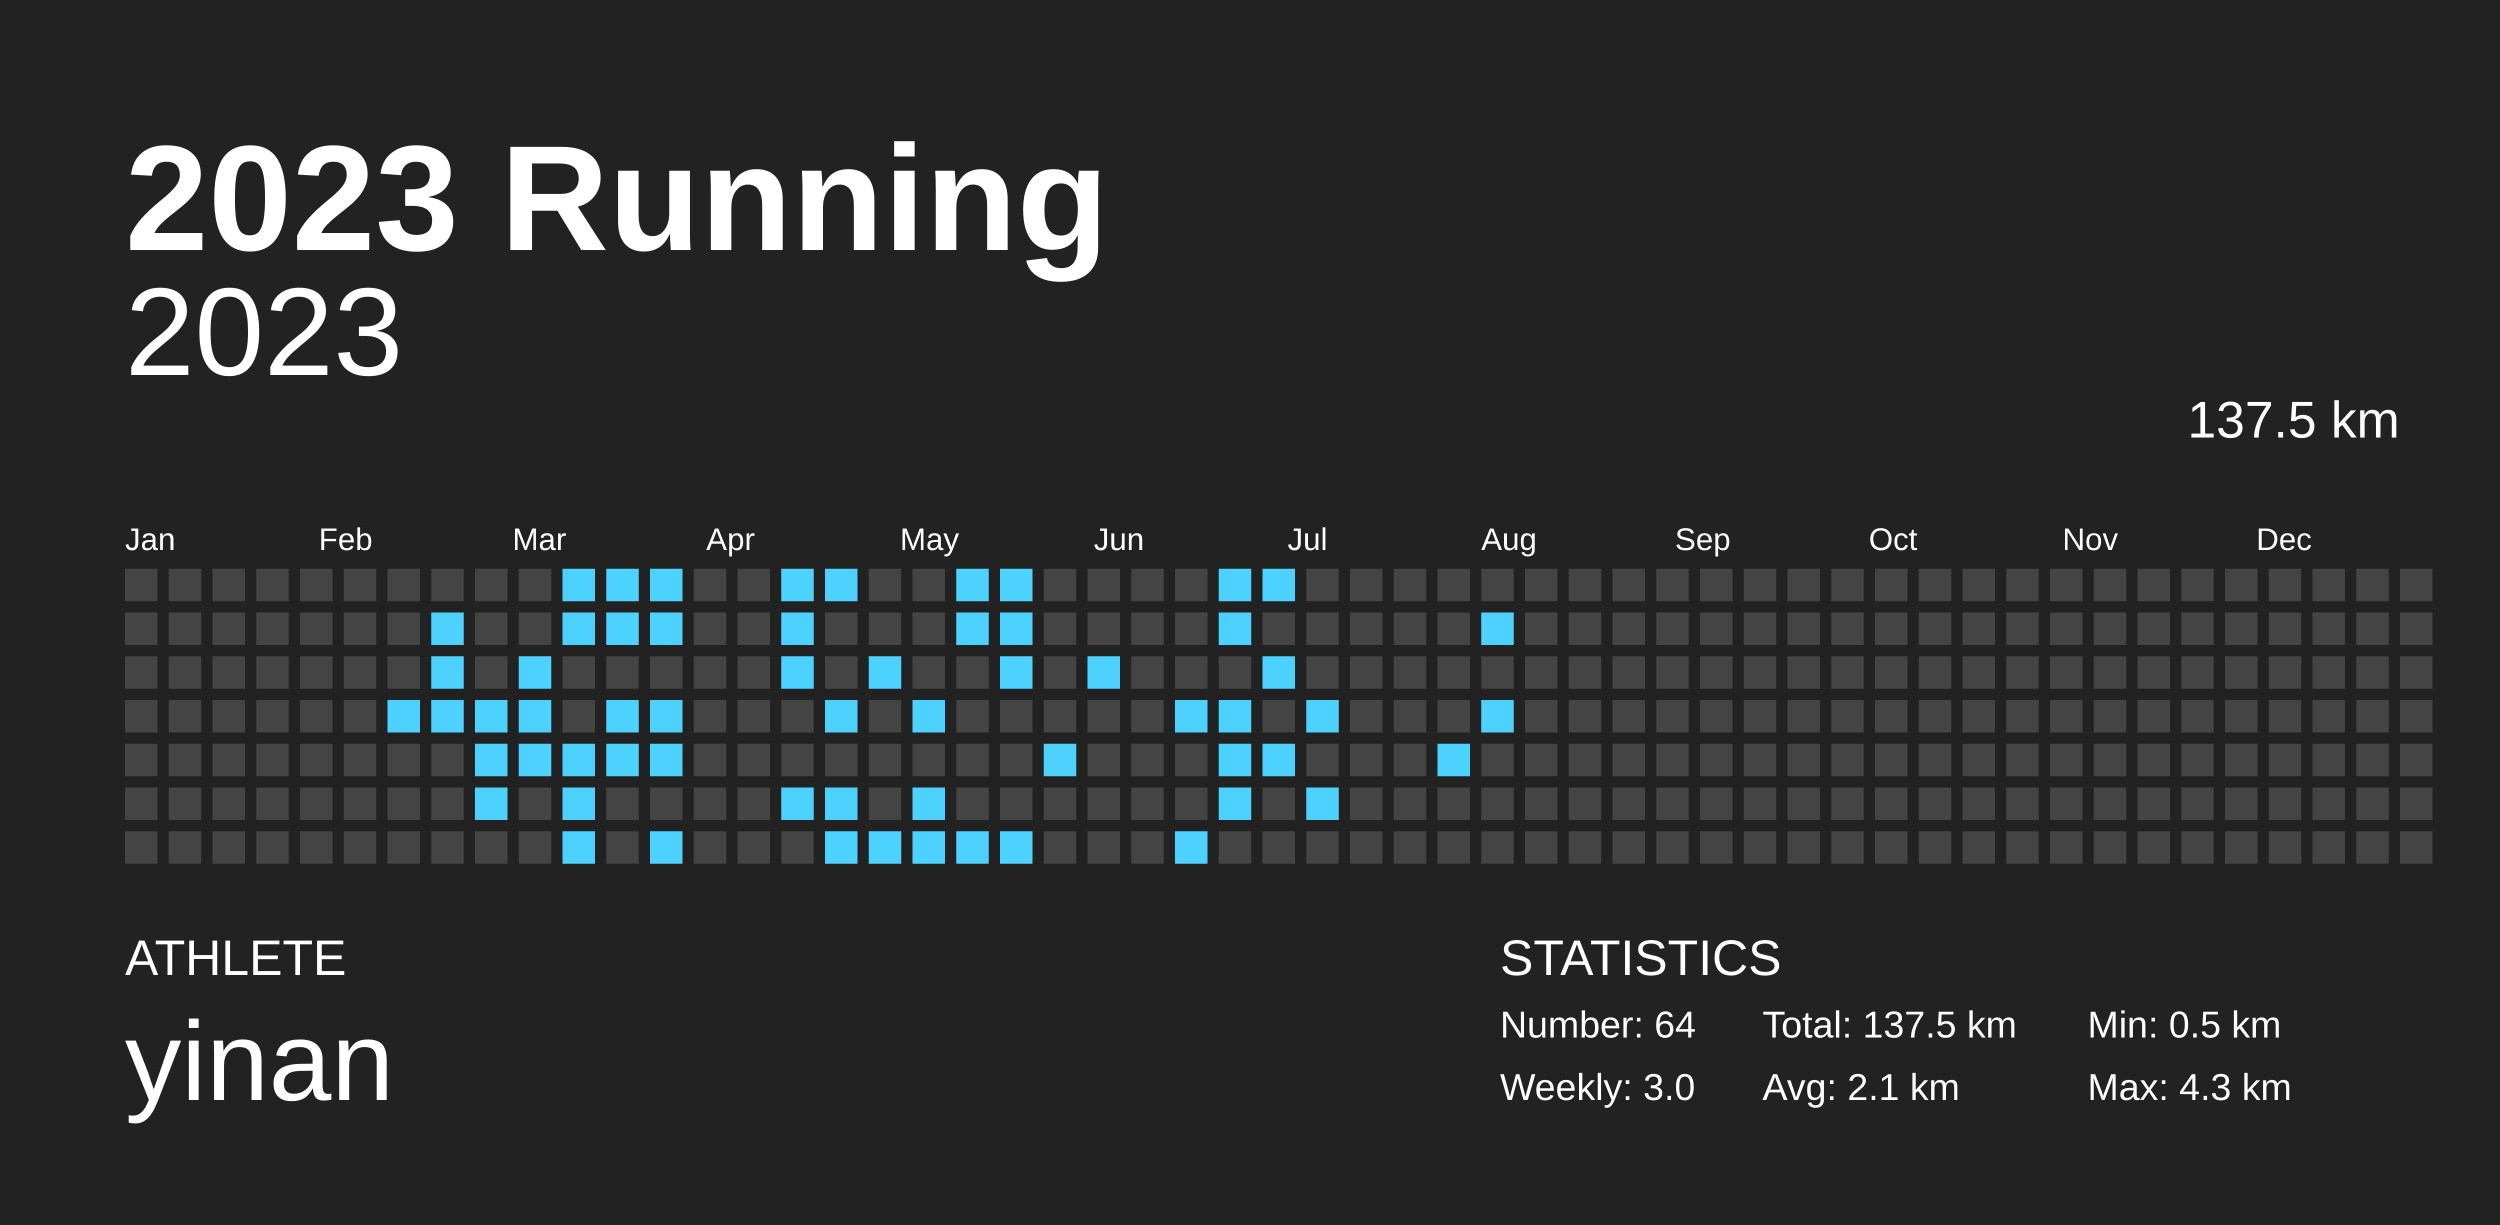
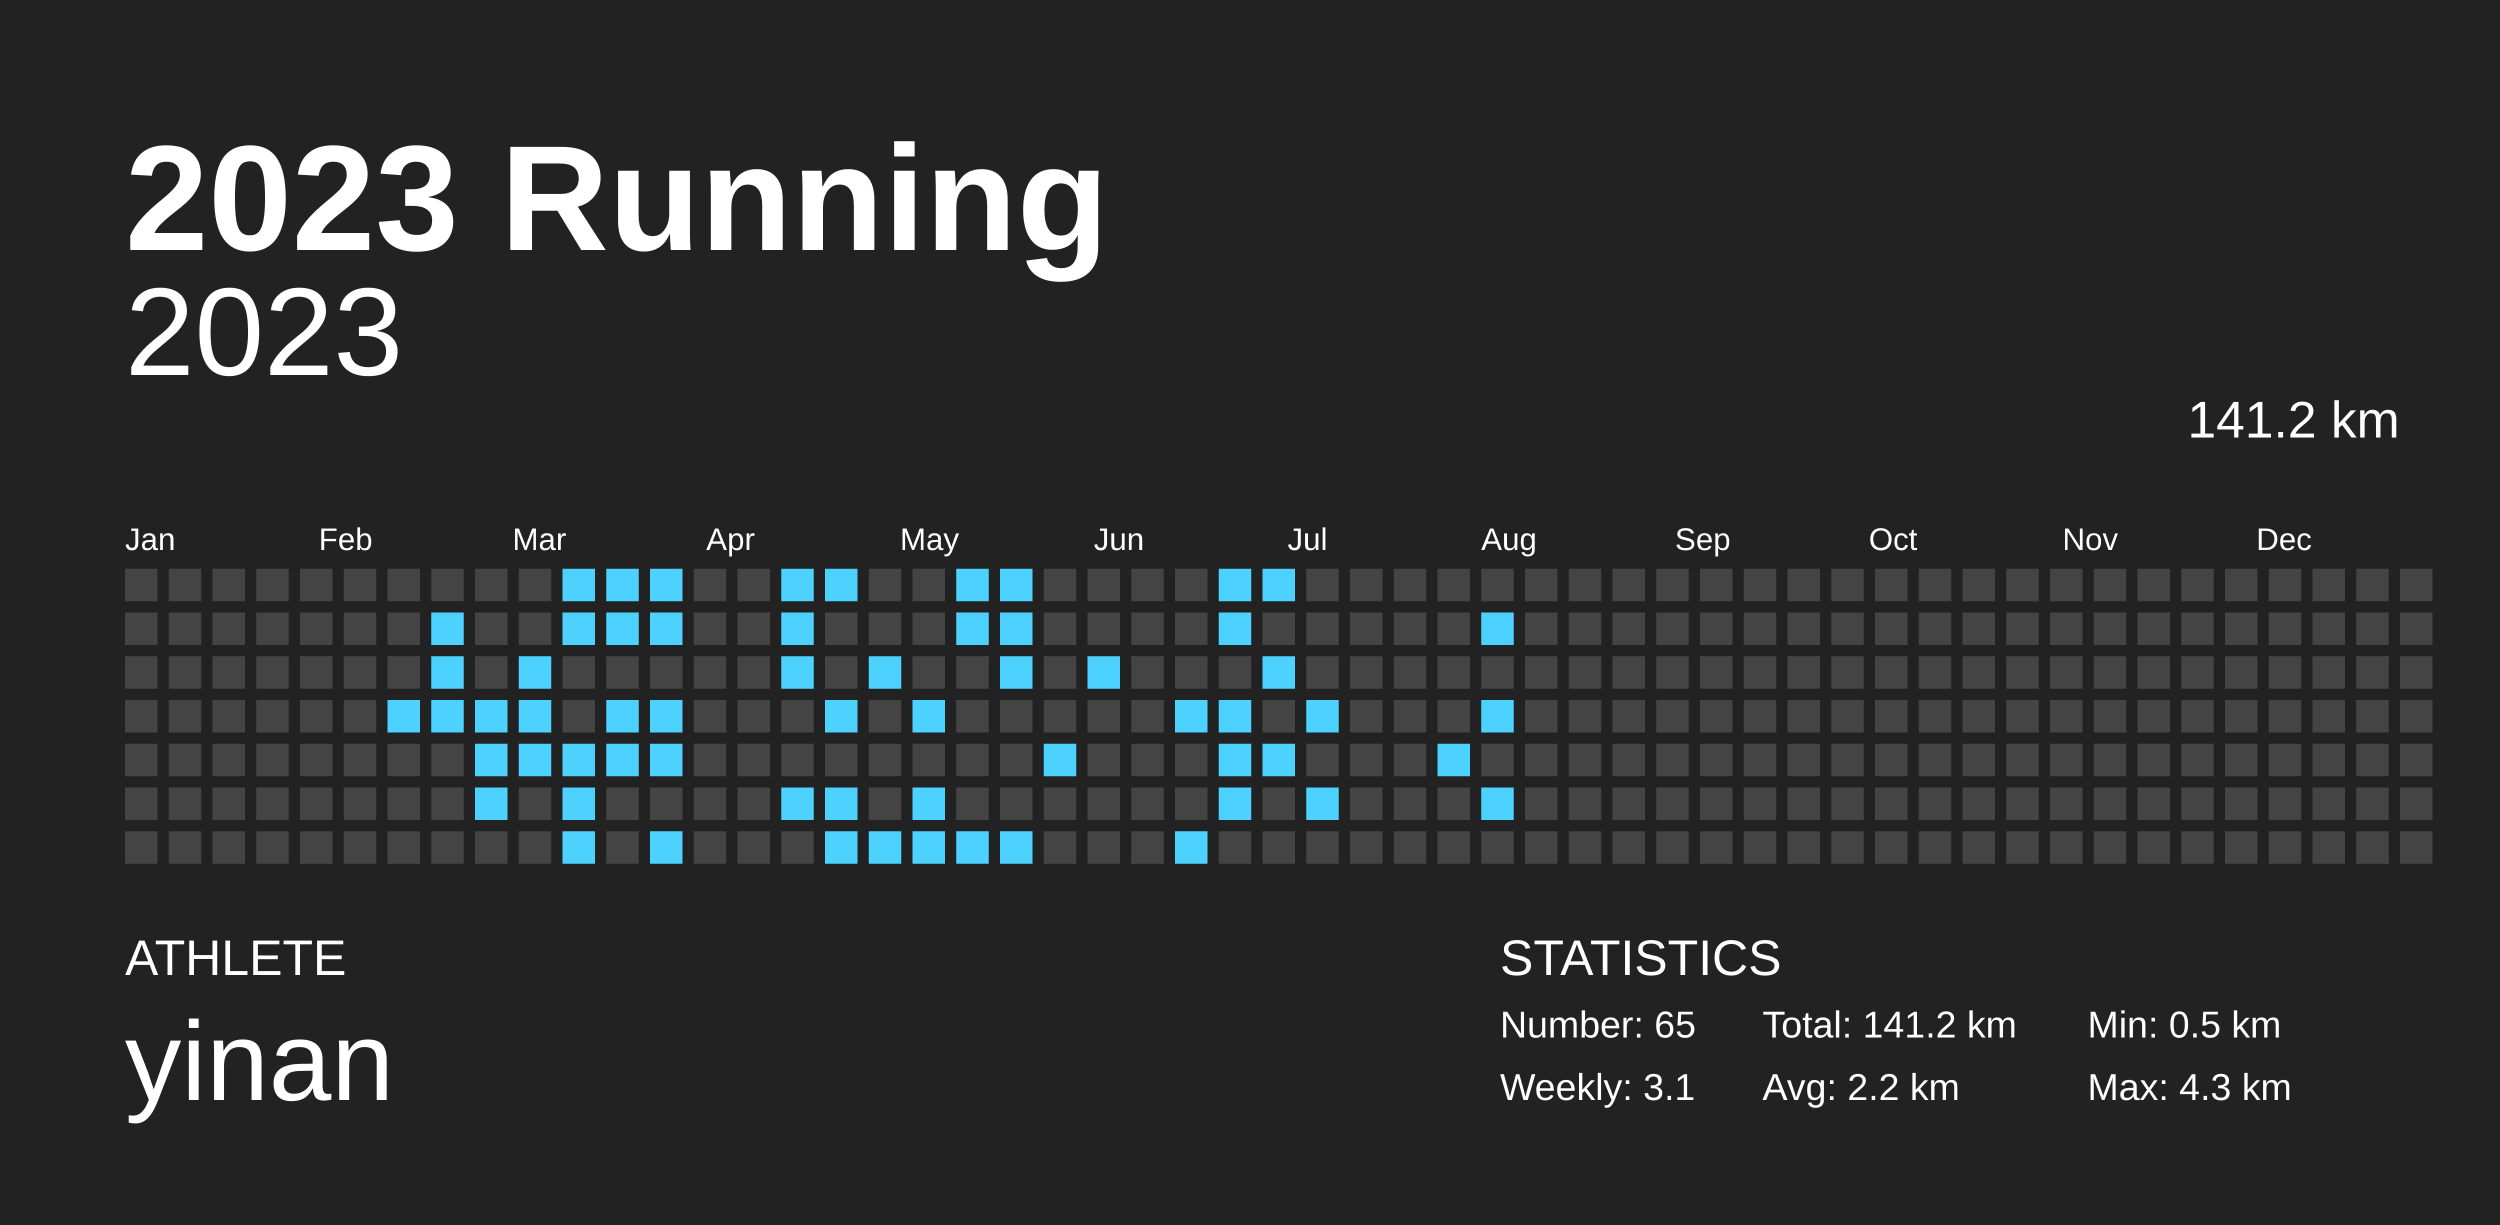
<svg xmlns="http://www.w3.org/2000/svg" baseProfile="full" height="98mm" version="1.1" viewBox="0,0,200,98" width="200mm">
  <defs />
  <rect fill="#222222" height="98" width="200" x="0" y="0" />
  <text fill="#FFFFFF" style="font-size:12px; font-family:Arial; font-weight:bold;" x="10" y="20">2023 Running</text>
  <text fill="#FFFFFF" style="font-size:4px; font-family:Arial" x="10" y="78">ATHLETE</text>
  <text fill="#FFFFFF" style="font-size:9px; font-family:Arial" x="10" y="88">yinan</text>
  <text fill="#FFFFFF" style="font-size:4px; font-family:Arial" x="120" y="78">STATISTICS</text>
-   <text fill="#FFFFFF" style="font-size:3px; font-family:Arial" x="120" y="83">Number: 64</text>
-   <text fill="#FFFFFF" style="font-size:3px; font-family:Arial" x="120" y="88">Weekly: 3.0</text>
-   <text fill="#FFFFFF" style="font-size:3px; font-family:Arial" x="141" y="83">Total: 137.5 km</text>
-   <text fill="#FFFFFF" style="font-size:3px; font-family:Arial" x="141" y="88">Avg: 2.1 km</text>
+   <text fill="#FFFFFF" style="font-size:3px; font-family:Arial" x="120" y="83">Number: 65</text>
+   <text fill="#FFFFFF" style="font-size:3px; font-family:Arial" x="120" y="88">Weekly: 3.1</text>
+   <text fill="#FFFFFF" style="font-size:3px; font-family:Arial" x="141" y="83">Total: 141.2 km</text>
+   <text fill="#FFFFFF" style="font-size:3px; font-family:Arial" x="141" y="88">Avg: 2.2 km</text>
  <text fill="#FFFFFF" style="font-size:3px; font-family:Arial" x="167" y="83">Min: 0.5 km</text>
  <text fill="#FFFFFF" style="font-size:3px; font-family:Arial" x="167" y="88">Max: 4.3 km</text>
  <text alignment-baseline="hanging" fill="#FFFFFF" style="font-size:10.0px; font-family:Arial;" x="10" y="30">2023</text>
-   <text alignment-baseline="hanging" fill="#FFFFFF" style="font-size:4.125px; font-family:Arial;" x="175" y="35">137.5 km</text>
+   <text alignment-baseline="hanging" fill="#FFFFFF" style="font-size:4.125px; font-family:Arial;" x="175" y="35">141.2 km</text>
  <text fill="#FFFFFF" style="font-size:2.5px; font-family:Arial" x="10.0" y="44">Jan</text>
  <text fill="#FFFFFF" style="font-size:2.5px; font-family:Arial" x="25.5" y="44">Feb</text>
  <text fill="#FFFFFF" style="font-size:2.5px; font-family:Arial" x="41.0" y="44">Mar</text>
  <text fill="#FFFFFF" style="font-size:2.5px; font-family:Arial" x="56.5" y="44">Apr</text>
  <text fill="#FFFFFF" style="font-size:2.5px; font-family:Arial" x="72.0" y="44">May</text>
  <text fill="#FFFFFF" style="font-size:2.5px; font-family:Arial" x="87.5" y="44">Jun</text>
  <text fill="#FFFFFF" style="font-size:2.5px; font-family:Arial" x="103.0" y="44">Jul</text>
  <text fill="#FFFFFF" style="font-size:2.5px; font-family:Arial" x="118.5" y="44">Aug</text>
  <text fill="#FFFFFF" style="font-size:2.5px; font-family:Arial" x="134.0" y="44">Sep</text>
  <text fill="#FFFFFF" style="font-size:2.5px; font-family:Arial" x="149.5" y="44">Oct</text>
  <text fill="#FFFFFF" style="font-size:2.5px; font-family:Arial" x="165.0" y="44">Nov</text>
  <text fill="#FFFFFF" style="font-size:2.5px; font-family:Arial" x="180.5" y="44">Dec</text>
  <rect fill="#444444" height="2.6" width="2.6" x="10.0" y="45.5" />
  <rect fill="#444444" height="2.6" width="2.6" x="10.0" y="49.0" />
  <rect fill="#444444" height="2.6" width="2.6" x="10.0" y="52.5" />
  <rect fill="#444444" height="2.6" width="2.6" x="10.0" y="56.0" />
  <rect fill="#444444" height="2.6" width="2.6" x="10.0" y="59.5" />
  <rect fill="#444444" height="2.6" width="2.6" x="10.0" y="63.0" />
  <rect fill="#444444" height="2.6" width="2.6" x="10.0" y="66.5" />
  <rect fill="#444444" height="2.6" width="2.6" x="13.5" y="45.5" />
  <rect fill="#444444" height="2.6" width="2.6" x="13.5" y="49.0" />
  <rect fill="#444444" height="2.6" width="2.6" x="13.5" y="52.5" />
  <rect fill="#444444" height="2.6" width="2.6" x="13.5" y="56.0" />
  <rect fill="#444444" height="2.6" width="2.6" x="13.5" y="59.5" />
  <rect fill="#444444" height="2.6" width="2.6" x="13.5" y="63.0" />
  <rect fill="#444444" height="2.6" width="2.6" x="13.5" y="66.5" />
  <rect fill="#444444" height="2.6" width="2.6" x="17.0" y="45.5" />
  <rect fill="#444444" height="2.6" width="2.6" x="17.0" y="49.0" />
  <rect fill="#444444" height="2.6" width="2.6" x="17.0" y="52.5" />
  <rect fill="#444444" height="2.6" width="2.6" x="17.0" y="56.0" />
  <rect fill="#444444" height="2.6" width="2.6" x="17.0" y="59.5" />
  <rect fill="#444444" height="2.6" width="2.6" x="17.0" y="63.0" />
  <rect fill="#444444" height="2.6" width="2.6" x="17.0" y="66.5" />
  <rect fill="#444444" height="2.6" width="2.6" x="20.5" y="45.5" />
  <rect fill="#444444" height="2.6" width="2.6" x="20.5" y="49.0" />
  <rect fill="#444444" height="2.6" width="2.6" x="20.5" y="52.5" />
  <rect fill="#444444" height="2.6" width="2.6" x="20.5" y="56.0" />
  <rect fill="#444444" height="2.6" width="2.6" x="20.5" y="59.5" />
  <rect fill="#444444" height="2.6" width="2.6" x="20.5" y="63.0" />
  <rect fill="#444444" height="2.6" width="2.6" x="20.5" y="66.5" />
  <rect fill="#444444" height="2.6" width="2.6" x="24.0" y="45.5" />
  <rect fill="#444444" height="2.6" width="2.6" x="24.0" y="49.0" />
  <rect fill="#444444" height="2.6" width="2.6" x="24.0" y="52.5" />
  <rect fill="#444444" height="2.6" width="2.6" x="24.0" y="56.0" />
  <rect fill="#444444" height="2.6" width="2.6" x="24.0" y="59.5" />
  <rect fill="#444444" height="2.6" width="2.6" x="24.0" y="63.0" />
  <rect fill="#444444" height="2.6" width="2.6" x="24.0" y="66.5" />
  <rect fill="#444444" height="2.6" width="2.6" x="27.5" y="45.5" />
  <rect fill="#444444" height="2.6" width="2.6" x="27.5" y="49.0" />
  <rect fill="#444444" height="2.6" width="2.6" x="27.5" y="52.5" />
  <rect fill="#444444" height="2.6" width="2.6" x="27.5" y="56.0" />
  <rect fill="#444444" height="2.6" width="2.6" x="27.5" y="59.5" />
  <rect fill="#444444" height="2.6" width="2.6" x="27.5" y="63.0" />
  <rect fill="#444444" height="2.6" width="2.6" x="27.5" y="66.5" />
  <rect fill="#444444" height="2.6" width="2.6" x="31.0" y="45.5" />
  <rect fill="#444444" height="2.6" width="2.6" x="31.0" y="49.0" />
  <rect fill="#444444" height="2.6" width="2.6" x="31.0" y="52.5" />
  <rect fill="#4dd2ff" height="2.6" width="2.6" x="31.0" y="56.0" />
  <rect fill="#444444" height="2.6" width="2.6" x="31.0" y="59.5" />
  <rect fill="#444444" height="2.6" width="2.6" x="31.0" y="63.0" />
  <rect fill="#444444" height="2.6" width="2.6" x="31.0" y="66.5" />
  <rect fill="#444444" height="2.6" width="2.6" x="34.5" y="45.5" />
  <rect fill="#4dd2ff" height="2.6" width="2.6" x="34.5" y="49.0" />
  <rect fill="#4dd2ff" height="2.6" width="2.6" x="34.5" y="52.5" />
  <rect fill="#4dd2ff" height="2.6" width="2.6" x="34.5" y="56.0" />
  <rect fill="#444444" height="2.6" width="2.6" x="34.5" y="59.5" />
  <rect fill="#444444" height="2.6" width="2.6" x="34.5" y="63.0" />
  <rect fill="#444444" height="2.6" width="2.6" x="34.5" y="66.5" />
  <rect fill="#444444" height="2.6" width="2.6" x="38.0" y="45.5" />
  <rect fill="#444444" height="2.6" width="2.6" x="38.0" y="49.0" />
  <rect fill="#444444" height="2.6" width="2.6" x="38.0" y="52.5" />
  <rect fill="#4dd2ff" height="2.6" width="2.6" x="38.0" y="56.0" />
  <rect fill="#4dd2ff" height="2.6" width="2.6" x="38.0" y="59.5" />
  <rect fill="#4dd2ff" height="2.6" width="2.6" x="38.0" y="63.0" />
  <rect fill="#444444" height="2.6" width="2.6" x="38.0" y="66.5" />
  <rect fill="#444444" height="2.6" width="2.6" x="41.5" y="45.5" />
  <rect fill="#444444" height="2.6" width="2.6" x="41.5" y="49.0" />
  <rect fill="#4dd2ff" height="2.6" width="2.6" x="41.5" y="52.5" />
  <rect fill="#4dd2ff" height="2.6" width="2.6" x="41.5" y="56.0" />
  <rect fill="#4dd2ff" height="2.6" width="2.6" x="41.5" y="59.5" />
  <rect fill="#444444" height="2.6" width="2.6" x="41.5" y="63.0" />
  <rect fill="#444444" height="2.6" width="2.6" x="41.5" y="66.5" />
  <rect fill="#4dd2ff" height="2.6" width="2.6" x="45.0" y="45.5" />
  <rect fill="#4dd2ff" height="2.6" width="2.6" x="45.0" y="49.0" />
  <rect fill="#444444" height="2.6" width="2.6" x="45.0" y="52.5" />
  <rect fill="#444444" height="2.6" width="2.6" x="45.0" y="56.0" />
  <rect fill="#4dd2ff" height="2.6" width="2.6" x="45.0" y="59.5" />
  <rect fill="#4dd2ff" height="2.6" width="2.6" x="45.0" y="63.0" />
  <rect fill="#4dd2ff" height="2.6" width="2.6" x="45.0" y="66.5" />
  <rect fill="#4dd2ff" height="2.6" width="2.6" x="48.5" y="45.5" />
  <rect fill="#4dd2ff" height="2.6" width="2.6" x="48.5" y="49.0" />
  <rect fill="#444444" height="2.6" width="2.6" x="48.5" y="52.5" />
  <rect fill="#4dd2ff" height="2.6" width="2.6" x="48.5" y="56.0" />
  <rect fill="#4dd2ff" height="2.6" width="2.6" x="48.5" y="59.5" />
  <rect fill="#444444" height="2.6" width="2.6" x="48.5" y="63.0" />
  <rect fill="#444444" height="2.6" width="2.6" x="48.5" y="66.5" />
  <rect fill="#4dd2ff" height="2.6" width="2.6" x="52.0" y="45.5" />
  <rect fill="#4dd2ff" height="2.6" width="2.6" x="52.0" y="49.0" />
  <rect fill="#444444" height="2.6" width="2.6" x="52.0" y="52.5" />
  <rect fill="#4dd2ff" height="2.6" width="2.6" x="52.0" y="56.0" />
  <rect fill="#4dd2ff" height="2.6" width="2.6" x="52.0" y="59.5" />
  <rect fill="#444444" height="2.6" width="2.6" x="52.0" y="63.0" />
  <rect fill="#4dd2ff" height="2.6" width="2.6" x="52.0" y="66.5" />
  <rect fill="#444444" height="2.6" width="2.6" x="55.5" y="45.5" />
  <rect fill="#444444" height="2.6" width="2.6" x="55.5" y="49.0" />
  <rect fill="#444444" height="2.6" width="2.6" x="55.5" y="52.5" />
  <rect fill="#444444" height="2.6" width="2.6" x="55.5" y="56.0" />
  <rect fill="#444444" height="2.6" width="2.6" x="55.5" y="59.5" />
  <rect fill="#444444" height="2.6" width="2.6" x="55.5" y="63.0" />
  <rect fill="#444444" height="2.6" width="2.6" x="55.5" y="66.5" />
  <rect fill="#444444" height="2.6" width="2.6" x="59.0" y="45.5" />
  <rect fill="#444444" height="2.6" width="2.6" x="59.0" y="49.0" />
  <rect fill="#444444" height="2.6" width="2.6" x="59.0" y="52.5" />
  <rect fill="#444444" height="2.6" width="2.6" x="59.0" y="56.0" />
  <rect fill="#444444" height="2.6" width="2.6" x="59.0" y="59.5" />
  <rect fill="#444444" height="2.6" width="2.6" x="59.0" y="63.0" />
  <rect fill="#444444" height="2.6" width="2.6" x="59.0" y="66.5" />
  <rect fill="#4dd2ff" height="2.6" width="2.6" x="62.5" y="45.5" />
  <rect fill="#4dd2ff" height="2.6" width="2.6" x="62.5" y="49.0" />
  <rect fill="#4dd2ff" height="2.6" width="2.6" x="62.5" y="52.5" />
  <rect fill="#444444" height="2.6" width="2.6" x="62.5" y="56.0" />
  <rect fill="#444444" height="2.6" width="2.6" x="62.5" y="59.5" />
  <rect fill="#4dd2ff" height="2.6" width="2.6" x="62.5" y="63.0" />
  <rect fill="#444444" height="2.6" width="2.6" x="62.5" y="66.5" />
  <rect fill="#4dd2ff" height="2.6" width="2.6" x="66.0" y="45.5" />
  <rect fill="#444444" height="2.6" width="2.6" x="66.0" y="49.0" />
  <rect fill="#444444" height="2.6" width="2.6" x="66.0" y="52.5" />
  <rect fill="#4dd2ff" height="2.6" width="2.6" x="66.0" y="56.0" />
  <rect fill="#444444" height="2.6" width="2.6" x="66.0" y="59.5" />
  <rect fill="#4dd2ff" height="2.6" width="2.6" x="66.0" y="63.0" />
  <rect fill="#4dd2ff" height="2.6" width="2.6" x="66.0" y="66.5" />
  <rect fill="#444444" height="2.6" width="2.6" x="69.5" y="45.5" />
  <rect fill="#444444" height="2.6" width="2.6" x="69.5" y="49.0" />
  <rect fill="#4dd2ff" height="2.6" width="2.6" x="69.5" y="52.5" />
  <rect fill="#444444" height="2.6" width="2.6" x="69.5" y="56.0" />
  <rect fill="#444444" height="2.6" width="2.6" x="69.5" y="59.5" />
  <rect fill="#444444" height="2.6" width="2.6" x="69.5" y="63.0" />
  <rect fill="#4dd2ff" height="2.6" width="2.6" x="69.5" y="66.5" />
  <rect fill="#444444" height="2.6" width="2.6" x="73.0" y="45.5" />
  <rect fill="#444444" height="2.6" width="2.6" x="73.0" y="49.0" />
  <rect fill="#444444" height="2.6" width="2.6" x="73.0" y="52.5" />
  <rect fill="#4dd2ff" height="2.6" width="2.6" x="73.0" y="56.0" />
  <rect fill="#444444" height="2.6" width="2.6" x="73.0" y="59.5" />
  <rect fill="#4dd2ff" height="2.6" width="2.6" x="73.0" y="63.0" />
  <rect fill="#4dd2ff" height="2.6" width="2.6" x="73.0" y="66.5" />
  <rect fill="#4dd2ff" height="2.6" width="2.6" x="76.5" y="45.5" />
  <rect fill="#4dd2ff" height="2.6" width="2.6" x="76.5" y="49.0" />
  <rect fill="#444444" height="2.6" width="2.6" x="76.5" y="52.5" />
  <rect fill="#444444" height="2.6" width="2.6" x="76.5" y="56.0" />
  <rect fill="#444444" height="2.6" width="2.6" x="76.5" y="59.5" />
  <rect fill="#444444" height="2.6" width="2.6" x="76.5" y="63.0" />
  <rect fill="#4dd2ff" height="2.6" width="2.6" x="76.5" y="66.5" />
  <rect fill="#4dd2ff" height="2.6" width="2.6" x="80.0" y="45.5" />
  <rect fill="#4dd2ff" height="2.6" width="2.6" x="80.0" y="49.0" />
  <rect fill="#4dd2ff" height="2.6" width="2.6" x="80.0" y="52.5" />
  <rect fill="#444444" height="2.6" width="2.6" x="80.0" y="56.0" />
  <rect fill="#444444" height="2.6" width="2.6" x="80.0" y="59.5" />
  <rect fill="#444444" height="2.6" width="2.6" x="80.0" y="63.0" />
  <rect fill="#4dd2ff" height="2.6" width="2.6" x="80.0" y="66.5" />
  <rect fill="#444444" height="2.6" width="2.6" x="83.5" y="45.5" />
  <rect fill="#444444" height="2.6" width="2.6" x="83.5" y="49.0" />
  <rect fill="#444444" height="2.6" width="2.6" x="83.5" y="52.5" />
  <rect fill="#444444" height="2.6" width="2.6" x="83.5" y="56.0" />
  <rect fill="#4dd2ff" height="2.6" width="2.6" x="83.5" y="59.5" />
  <rect fill="#444444" height="2.6" width="2.6" x="83.5" y="63.0" />
  <rect fill="#444444" height="2.6" width="2.6" x="83.5" y="66.5" />
  <rect fill="#444444" height="2.6" width="2.6" x="87.0" y="45.5" />
  <rect fill="#444444" height="2.6" width="2.6" x="87.0" y="49.0" />
  <rect fill="#4dd2ff" height="2.6" width="2.6" x="87.0" y="52.5" />
  <rect fill="#444444" height="2.6" width="2.6" x="87.0" y="56.0" />
  <rect fill="#444444" height="2.6" width="2.6" x="87.0" y="59.5" />
  <rect fill="#444444" height="2.6" width="2.6" x="87.0" y="63.0" />
  <rect fill="#444444" height="2.6" width="2.6" x="87.0" y="66.5" />
  <rect fill="#444444" height="2.6" width="2.6" x="90.5" y="45.5" />
  <rect fill="#444444" height="2.6" width="2.6" x="90.5" y="49.0" />
  <rect fill="#444444" height="2.6" width="2.6" x="90.5" y="52.5" />
  <rect fill="#444444" height="2.6" width="2.6" x="90.5" y="56.0" />
  <rect fill="#444444" height="2.6" width="2.6" x="90.5" y="59.5" />
  <rect fill="#444444" height="2.6" width="2.6" x="90.5" y="63.0" />
  <rect fill="#444444" height="2.6" width="2.6" x="90.5" y="66.5" />
  <rect fill="#444444" height="2.6" width="2.6" x="94.0" y="45.5" />
  <rect fill="#444444" height="2.6" width="2.6" x="94.0" y="49.0" />
  <rect fill="#444444" height="2.6" width="2.6" x="94.0" y="52.5" />
  <rect fill="#4dd2ff" height="2.6" width="2.6" x="94.0" y="56.0" />
  <rect fill="#444444" height="2.6" width="2.6" x="94.0" y="59.5" />
  <rect fill="#444444" height="2.6" width="2.6" x="94.0" y="63.0" />
  <rect fill="#4dd2ff" height="2.6" width="2.6" x="94.0" y="66.5" />
  <rect fill="#4dd2ff" height="2.6" width="2.6" x="97.5" y="45.5" />
  <rect fill="#4dd2ff" height="2.6" width="2.6" x="97.5" y="49.0" />
  <rect fill="#444444" height="2.6" width="2.6" x="97.5" y="52.5" />
  <rect fill="#4dd2ff" height="2.6" width="2.6" x="97.5" y="56.0" />
  <rect fill="#4dd2ff" height="2.6" width="2.6" x="97.5" y="59.5" />
  <rect fill="#4dd2ff" height="2.6" width="2.6" x="97.5" y="63.0" />
  <rect fill="#444444" height="2.6" width="2.6" x="97.5" y="66.5" />
  <rect fill="#4dd2ff" height="2.6" width="2.6" x="101.0" y="45.5" />
  <rect fill="#444444" height="2.6" width="2.6" x="101.0" y="49.0" />
  <rect fill="#4dd2ff" height="2.6" width="2.6" x="101.0" y="52.5" />
  <rect fill="#444444" height="2.6" width="2.6" x="101.0" y="56.0" />
  <rect fill="#4dd2ff" height="2.6" width="2.6" x="101.0" y="59.5" />
  <rect fill="#444444" height="2.6" width="2.6" x="101.0" y="63.0" />
  <rect fill="#444444" height="2.6" width="2.6" x="101.0" y="66.5" />
  <rect fill="#444444" height="2.6" width="2.6" x="104.5" y="45.5" />
  <rect fill="#444444" height="2.6" width="2.6" x="104.5" y="49.0" />
  <rect fill="#444444" height="2.6" width="2.6" x="104.5" y="52.5" />
  <rect fill="#4dd2ff" height="2.6" width="2.6" x="104.5" y="56.0" />
  <rect fill="#444444" height="2.6" width="2.6" x="104.5" y="59.5" />
  <rect fill="#4dd2ff" height="2.6" width="2.6" x="104.5" y="63.0" />
  <rect fill="#444444" height="2.6" width="2.6" x="104.5" y="66.5" />
  <rect fill="#444444" height="2.6" width="2.6" x="108.0" y="45.5" />
  <rect fill="#444444" height="2.6" width="2.6" x="108.0" y="49.0" />
  <rect fill="#444444" height="2.6" width="2.6" x="108.0" y="52.5" />
  <rect fill="#444444" height="2.6" width="2.6" x="108.0" y="56.0" />
  <rect fill="#444444" height="2.6" width="2.6" x="108.0" y="59.5" />
  <rect fill="#444444" height="2.6" width="2.6" x="108.0" y="63.0" />
  <rect fill="#444444" height="2.6" width="2.6" x="108.0" y="66.5" />
  <rect fill="#444444" height="2.6" width="2.6" x="111.5" y="45.5" />
  <rect fill="#444444" height="2.6" width="2.6" x="111.5" y="49.0" />
  <rect fill="#444444" height="2.6" width="2.6" x="111.5" y="52.5" />
  <rect fill="#444444" height="2.6" width="2.6" x="111.5" y="56.0" />
  <rect fill="#444444" height="2.6" width="2.6" x="111.5" y="59.5" />
  <rect fill="#444444" height="2.6" width="2.6" x="111.5" y="63.0" />
  <rect fill="#444444" height="2.6" width="2.6" x="111.5" y="66.5" />
  <rect fill="#444444" height="2.6" width="2.6" x="115.0" y="45.5" />
  <rect fill="#444444" height="2.6" width="2.6" x="115.0" y="49.0" />
  <rect fill="#444444" height="2.6" width="2.6" x="115.0" y="52.5" />
  <rect fill="#444444" height="2.6" width="2.6" x="115.0" y="56.0" />
  <rect fill="#4dd2ff" height="2.6" width="2.6" x="115.0" y="59.5" />
  <rect fill="#444444" height="2.6" width="2.6" x="115.0" y="63.0" />
  <rect fill="#444444" height="2.6" width="2.6" x="115.0" y="66.5" />
  <rect fill="#444444" height="2.6" width="2.6" x="118.5" y="45.5" />
  <rect fill="#4dd2ff" height="2.6" width="2.6" x="118.5" y="49.0" />
  <rect fill="#444444" height="2.6" width="2.6" x="118.5" y="52.5" />
  <rect fill="#4dd2ff" height="2.6" width="2.6" x="118.5" y="56.0" />
  <rect fill="#444444" height="2.6" width="2.6" x="118.5" y="59.5" />
-   <rect fill="#444444" height="2.6" width="2.6" x="118.5" y="63.0" />
+   <rect fill="#4dd2ff" height="2.6" width="2.6" x="118.5" y="63.0" />
  <rect fill="#444444" height="2.6" width="2.6" x="118.5" y="66.5" />
  <rect fill="#444444" height="2.6" width="2.6" x="122.0" y="45.5" />
  <rect fill="#444444" height="2.6" width="2.6" x="122.0" y="49.0" />
  <rect fill="#444444" height="2.6" width="2.6" x="122.0" y="52.5" />
  <rect fill="#444444" height="2.6" width="2.6" x="122.0" y="56.0" />
  <rect fill="#444444" height="2.6" width="2.6" x="122.0" y="59.5" />
  <rect fill="#444444" height="2.6" width="2.6" x="122.0" y="63.0" />
  <rect fill="#444444" height="2.6" width="2.6" x="122.0" y="66.5" />
  <rect fill="#444444" height="2.6" width="2.6" x="125.5" y="45.5" />
  <rect fill="#444444" height="2.6" width="2.6" x="125.5" y="49.0" />
  <rect fill="#444444" height="2.6" width="2.6" x="125.5" y="52.5" />
  <rect fill="#444444" height="2.6" width="2.6" x="125.5" y="56.0" />
  <rect fill="#444444" height="2.6" width="2.6" x="125.5" y="59.5" />
  <rect fill="#444444" height="2.6" width="2.6" x="125.5" y="63.0" />
  <rect fill="#444444" height="2.6" width="2.6" x="125.5" y="66.5" />
  <rect fill="#444444" height="2.6" width="2.6" x="129.0" y="45.5" />
  <rect fill="#444444" height="2.6" width="2.6" x="129.0" y="49.0" />
  <rect fill="#444444" height="2.6" width="2.6" x="129.0" y="52.5" />
  <rect fill="#444444" height="2.6" width="2.6" x="129.0" y="56.0" />
  <rect fill="#444444" height="2.6" width="2.6" x="129.0" y="59.5" />
  <rect fill="#444444" height="2.6" width="2.6" x="129.0" y="63.0" />
  <rect fill="#444444" height="2.6" width="2.6" x="129.0" y="66.5" />
  <rect fill="#444444" height="2.6" width="2.6" x="132.5" y="45.5" />
  <rect fill="#444444" height="2.6" width="2.6" x="132.5" y="49.0" />
  <rect fill="#444444" height="2.6" width="2.6" x="132.5" y="52.5" />
  <rect fill="#444444" height="2.6" width="2.6" x="132.5" y="56.0" />
  <rect fill="#444444" height="2.6" width="2.6" x="132.5" y="59.5" />
  <rect fill="#444444" height="2.6" width="2.6" x="132.5" y="63.0" />
  <rect fill="#444444" height="2.6" width="2.6" x="132.5" y="66.5" />
  <rect fill="#444444" height="2.6" width="2.6" x="136.0" y="45.5" />
  <rect fill="#444444" height="2.6" width="2.6" x="136.0" y="49.0" />
  <rect fill="#444444" height="2.6" width="2.6" x="136.0" y="52.5" />
  <rect fill="#444444" height="2.6" width="2.6" x="136.0" y="56.0" />
  <rect fill="#444444" height="2.6" width="2.6" x="136.0" y="59.5" />
  <rect fill="#444444" height="2.6" width="2.6" x="136.0" y="63.0" />
  <rect fill="#444444" height="2.6" width="2.6" x="136.0" y="66.5" />
  <rect fill="#444444" height="2.6" width="2.6" x="139.5" y="45.5" />
  <rect fill="#444444" height="2.6" width="2.6" x="139.5" y="49.0" />
  <rect fill="#444444" height="2.6" width="2.6" x="139.5" y="52.5" />
  <rect fill="#444444" height="2.6" width="2.6" x="139.5" y="56.0" />
  <rect fill="#444444" height="2.6" width="2.6" x="139.5" y="59.5" />
  <rect fill="#444444" height="2.6" width="2.6" x="139.5" y="63.0" />
  <rect fill="#444444" height="2.6" width="2.6" x="139.5" y="66.5" />
  <rect fill="#444444" height="2.6" width="2.6" x="143.0" y="45.5" />
  <rect fill="#444444" height="2.6" width="2.6" x="143.0" y="49.0" />
  <rect fill="#444444" height="2.6" width="2.6" x="143.0" y="52.5" />
  <rect fill="#444444" height="2.6" width="2.6" x="143.0" y="56.0" />
  <rect fill="#444444" height="2.6" width="2.6" x="143.0" y="59.5" />
  <rect fill="#444444" height="2.6" width="2.6" x="143.0" y="63.0" />
  <rect fill="#444444" height="2.6" width="2.6" x="143.0" y="66.5" />
  <rect fill="#444444" height="2.6" width="2.6" x="146.5" y="45.5" />
  <rect fill="#444444" height="2.6" width="2.6" x="146.5" y="49.0" />
  <rect fill="#444444" height="2.6" width="2.6" x="146.5" y="52.5" />
  <rect fill="#444444" height="2.6" width="2.6" x="146.5" y="56.0" />
  <rect fill="#444444" height="2.6" width="2.6" x="146.5" y="59.5" />
  <rect fill="#444444" height="2.6" width="2.6" x="146.5" y="63.0" />
  <rect fill="#444444" height="2.6" width="2.6" x="146.5" y="66.5" />
  <rect fill="#444444" height="2.6" width="2.6" x="150.0" y="45.5" />
  <rect fill="#444444" height="2.6" width="2.6" x="150.0" y="49.0" />
  <rect fill="#444444" height="2.6" width="2.6" x="150.0" y="52.5" />
  <rect fill="#444444" height="2.6" width="2.6" x="150.0" y="56.0" />
  <rect fill="#444444" height="2.6" width="2.6" x="150.0" y="59.5" />
  <rect fill="#444444" height="2.6" width="2.6" x="150.0" y="63.0" />
  <rect fill="#444444" height="2.6" width="2.6" x="150.0" y="66.5" />
  <rect fill="#444444" height="2.6" width="2.6" x="153.5" y="45.5" />
  <rect fill="#444444" height="2.6" width="2.6" x="153.5" y="49.0" />
  <rect fill="#444444" height="2.6" width="2.6" x="153.5" y="52.5" />
  <rect fill="#444444" height="2.6" width="2.6" x="153.5" y="56.0" />
  <rect fill="#444444" height="2.6" width="2.6" x="153.5" y="59.5" />
  <rect fill="#444444" height="2.6" width="2.6" x="153.5" y="63.0" />
  <rect fill="#444444" height="2.6" width="2.6" x="153.5" y="66.5" />
  <rect fill="#444444" height="2.6" width="2.6" x="157.0" y="45.5" />
  <rect fill="#444444" height="2.6" width="2.6" x="157.0" y="49.0" />
  <rect fill="#444444" height="2.6" width="2.6" x="157.0" y="52.5" />
  <rect fill="#444444" height="2.6" width="2.6" x="157.0" y="56.0" />
  <rect fill="#444444" height="2.6" width="2.6" x="157.0" y="59.5" />
  <rect fill="#444444" height="2.6" width="2.6" x="157.0" y="63.0" />
  <rect fill="#444444" height="2.6" width="2.6" x="157.0" y="66.5" />
  <rect fill="#444444" height="2.6" width="2.6" x="160.5" y="45.5" />
  <rect fill="#444444" height="2.6" width="2.6" x="160.5" y="49.0" />
  <rect fill="#444444" height="2.6" width="2.6" x="160.5" y="52.5" />
  <rect fill="#444444" height="2.6" width="2.6" x="160.5" y="56.0" />
  <rect fill="#444444" height="2.6" width="2.6" x="160.5" y="59.5" />
  <rect fill="#444444" height="2.6" width="2.6" x="160.5" y="63.0" />
  <rect fill="#444444" height="2.6" width="2.6" x="160.5" y="66.5" />
  <rect fill="#444444" height="2.6" width="2.6" x="164.0" y="45.5" />
  <rect fill="#444444" height="2.6" width="2.6" x="164.0" y="49.0" />
  <rect fill="#444444" height="2.6" width="2.6" x="164.0" y="52.5" />
  <rect fill="#444444" height="2.6" width="2.6" x="164.0" y="56.0" />
  <rect fill="#444444" height="2.6" width="2.6" x="164.0" y="59.5" />
  <rect fill="#444444" height="2.6" width="2.6" x="164.0" y="63.0" />
  <rect fill="#444444" height="2.6" width="2.6" x="164.0" y="66.5" />
  <rect fill="#444444" height="2.6" width="2.6" x="167.5" y="45.5" />
  <rect fill="#444444" height="2.6" width="2.6" x="167.5" y="49.0" />
  <rect fill="#444444" height="2.6" width="2.6" x="167.5" y="52.5" />
  <rect fill="#444444" height="2.6" width="2.6" x="167.5" y="56.0" />
  <rect fill="#444444" height="2.6" width="2.6" x="167.5" y="59.5" />
  <rect fill="#444444" height="2.6" width="2.6" x="167.5" y="63.0" />
  <rect fill="#444444" height="2.6" width="2.6" x="167.5" y="66.5" />
  <rect fill="#444444" height="2.6" width="2.6" x="171.0" y="45.5" />
  <rect fill="#444444" height="2.6" width="2.6" x="171.0" y="49.0" />
  <rect fill="#444444" height="2.6" width="2.6" x="171.0" y="52.5" />
  <rect fill="#444444" height="2.6" width="2.6" x="171.0" y="56.0" />
  <rect fill="#444444" height="2.6" width="2.6" x="171.0" y="59.5" />
  <rect fill="#444444" height="2.6" width="2.6" x="171.0" y="63.0" />
  <rect fill="#444444" height="2.6" width="2.6" x="171.0" y="66.5" />
  <rect fill="#444444" height="2.6" width="2.6" x="174.5" y="45.5" />
  <rect fill="#444444" height="2.6" width="2.6" x="174.5" y="49.0" />
  <rect fill="#444444" height="2.6" width="2.6" x="174.5" y="52.5" />
  <rect fill="#444444" height="2.6" width="2.6" x="174.5" y="56.0" />
  <rect fill="#444444" height="2.6" width="2.6" x="174.5" y="59.5" />
  <rect fill="#444444" height="2.6" width="2.6" x="174.5" y="63.0" />
  <rect fill="#444444" height="2.6" width="2.6" x="174.5" y="66.5" />
  <rect fill="#444444" height="2.6" width="2.6" x="178.0" y="45.5" />
  <rect fill="#444444" height="2.6" width="2.6" x="178.0" y="49.0" />
  <rect fill="#444444" height="2.6" width="2.6" x="178.0" y="52.5" />
  <rect fill="#444444" height="2.6" width="2.6" x="178.0" y="56.0" />
  <rect fill="#444444" height="2.6" width="2.6" x="178.0" y="59.5" />
  <rect fill="#444444" height="2.6" width="2.6" x="178.0" y="63.0" />
  <rect fill="#444444" height="2.6" width="2.6" x="178.0" y="66.5" />
  <rect fill="#444444" height="2.6" width="2.6" x="181.5" y="45.5" />
  <rect fill="#444444" height="2.6" width="2.6" x="181.5" y="49.0" />
  <rect fill="#444444" height="2.6" width="2.6" x="181.5" y="52.5" />
  <rect fill="#444444" height="2.6" width="2.6" x="181.5" y="56.0" />
  <rect fill="#444444" height="2.6" width="2.6" x="181.5" y="59.5" />
  <rect fill="#444444" height="2.6" width="2.6" x="181.5" y="63.0" />
  <rect fill="#444444" height="2.6" width="2.6" x="181.5" y="66.5" />
  <rect fill="#444444" height="2.6" width="2.6" x="185.0" y="45.5" />
  <rect fill="#444444" height="2.6" width="2.6" x="185.0" y="49.0" />
  <rect fill="#444444" height="2.6" width="2.6" x="185.0" y="52.5" />
  <rect fill="#444444" height="2.6" width="2.6" x="185.0" y="56.0" />
  <rect fill="#444444" height="2.6" width="2.6" x="185.0" y="59.5" />
  <rect fill="#444444" height="2.6" width="2.6" x="185.0" y="63.0" />
  <rect fill="#444444" height="2.6" width="2.6" x="185.0" y="66.5" />
  <rect fill="#444444" height="2.6" width="2.6" x="188.5" y="45.5" />
  <rect fill="#444444" height="2.6" width="2.6" x="188.5" y="49.0" />
  <rect fill="#444444" height="2.6" width="2.6" x="188.5" y="52.5" />
  <rect fill="#444444" height="2.6" width="2.6" x="188.5" y="56.0" />
  <rect fill="#444444" height="2.6" width="2.6" x="188.5" y="59.5" />
  <rect fill="#444444" height="2.6" width="2.6" x="188.5" y="63.0" />
  <rect fill="#444444" height="2.6" width="2.6" x="188.5" y="66.5" />
  <rect fill="#444444" height="2.6" width="2.6" x="192.0" y="45.5" />
  <rect fill="#444444" height="2.6" width="2.6" x="192.0" y="49.0" />
  <rect fill="#444444" height="2.6" width="2.6" x="192.0" y="52.5" />
  <rect fill="#444444" height="2.6" width="2.6" x="192.0" y="56.0" />
  <rect fill="#444444" height="2.6" width="2.6" x="192.0" y="59.5" />
  <rect fill="#444444" height="2.6" width="2.6" x="192.0" y="63.0" />
  <rect fill="#444444" height="2.6" width="2.6" x="192.0" y="66.5" />
</svg>
